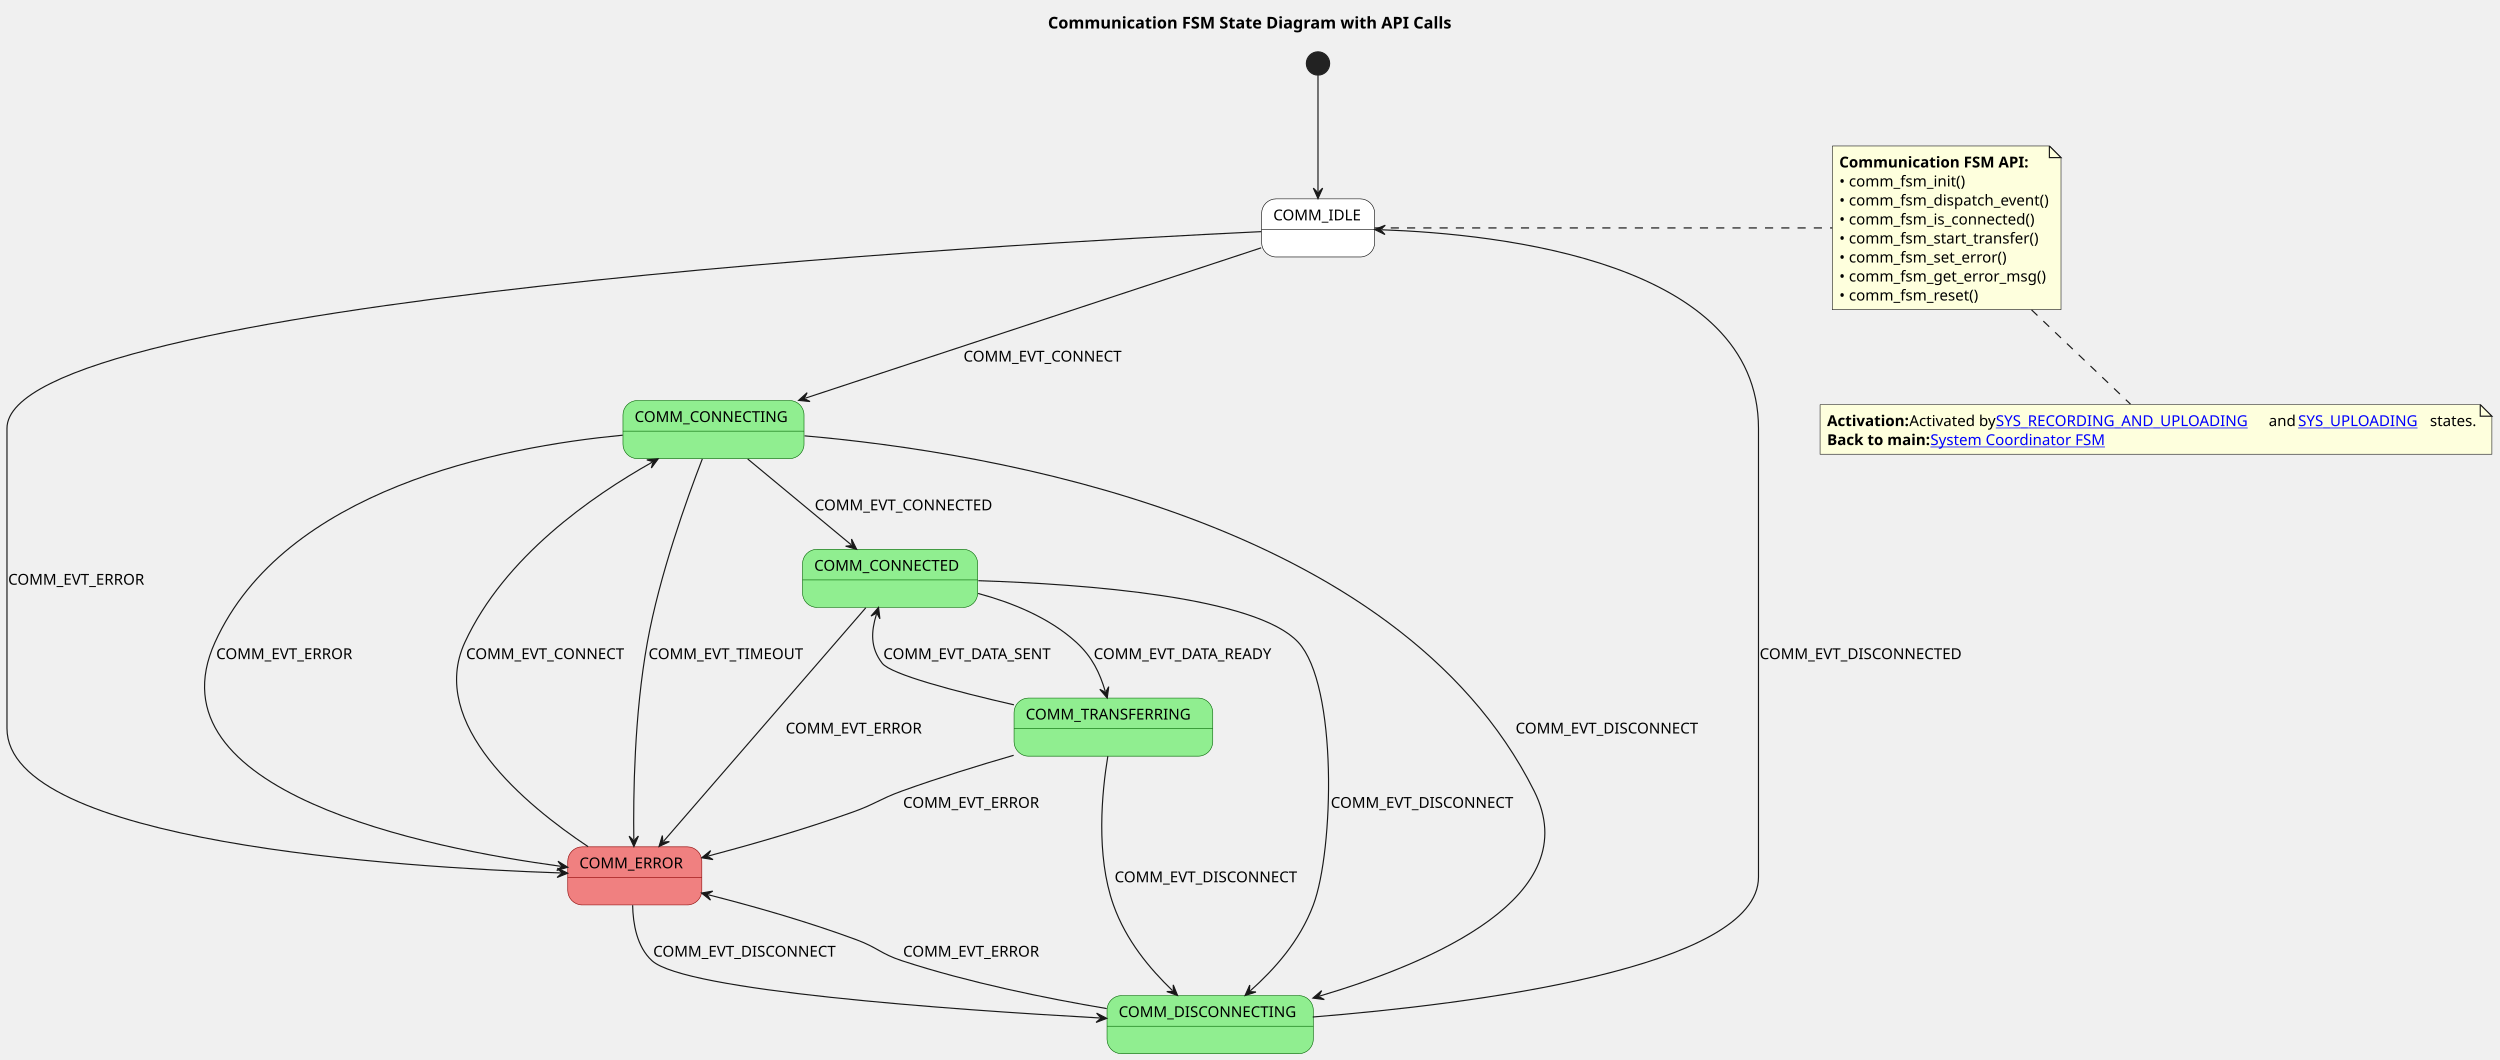
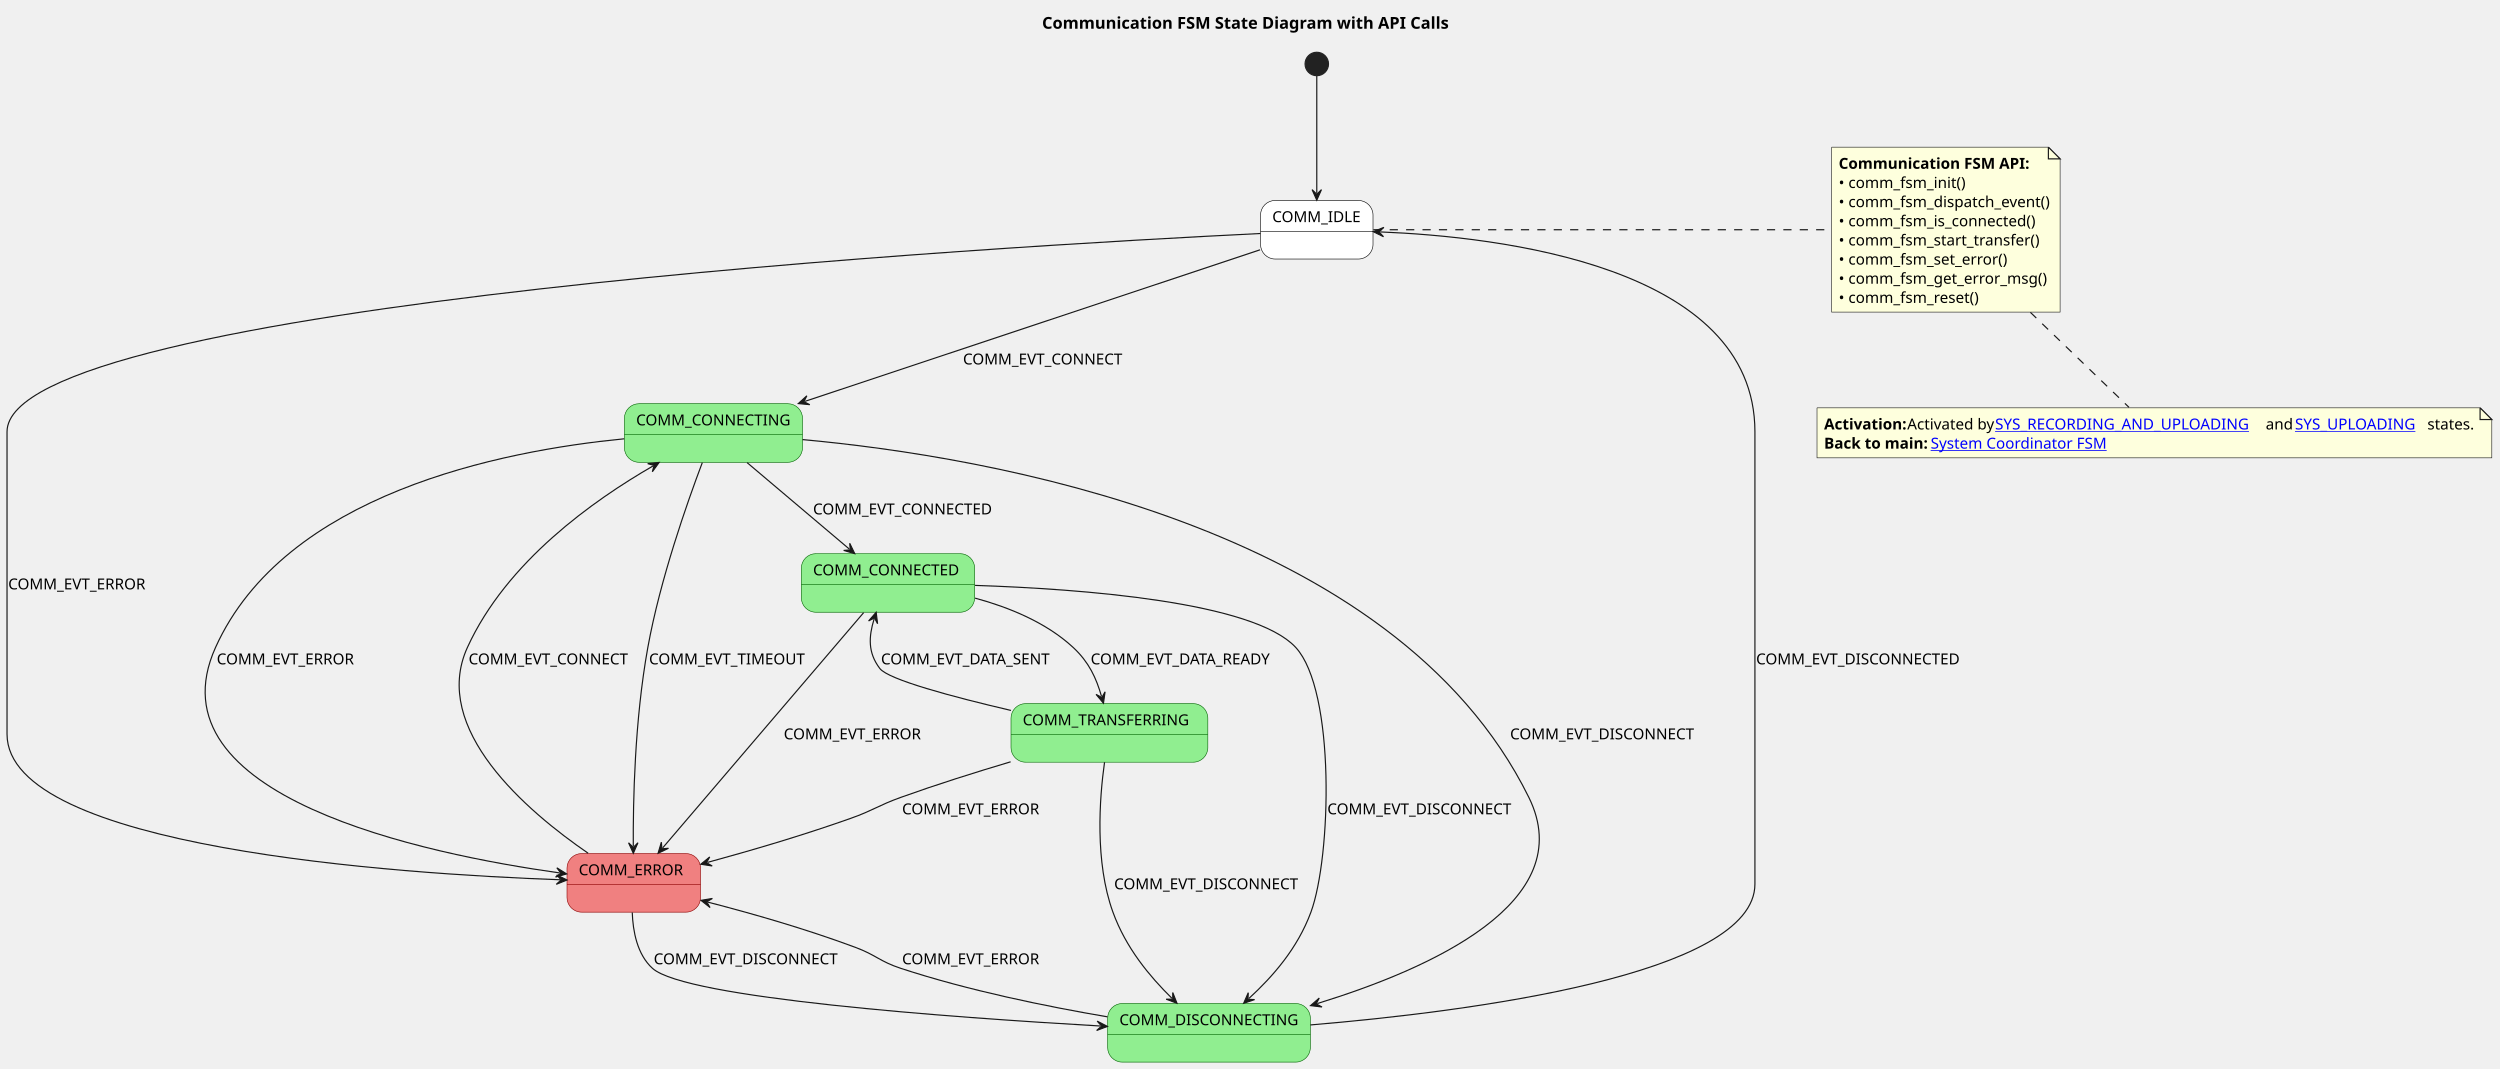
- <svg xmlns="http://www.w3.org/2000/svg" xmlns:xlink="http://www.w3.org/1999/xlink" contentStyleType="text/css" data-diagram-type="STATE" height="912px" preserveAspectRatio="none" style="width:2151px;height:912px;background:#FFFFFF;" version="1.1" viewBox="0 0 2151 912" width="2151px" zoomAndPan="magnify">
+ <svg xmlns="http://www.w3.org/2000/svg" xmlns:xlink="http://www.w3.org/1999/xlink" contentStyleType="text/css" height="912px" preserveAspectRatio="none" style="width:2134px;height:912px;background:#FFFFFF;" version="1.1" viewBox="0 0 2134 912" width="2134px" zoomAndPan="magnify">
  <defs />
  <g>
-     <g class="title" data-source-line="2">
-       <text fill="#000000" font-family="sans-serif" font-size="14" font-weight="bold" lengthAdjust="spacing" textLength="333.717" x="901.648" y="24.533">Communication FSM State Diagram with API Calls</text>
-     </g>
+     <text fill="#000000" font-family="sans-serif" font-size="14" font-weight="bold" lengthAdjust="spacing" textLength="341" x="889.5" y="24.533">Communication FSM State Diagram with API Calls</text>
    <g id="idle">
-       <rect fill="#FFFFFF" height="50" rx="12.5" ry="12.5" style="stroke:#000000;stroke-width:0.5;" width="97.289" x="1085.5" y="171.109" />
-       <line style="stroke:#000000;stroke-width:0.5;" x1="1085.5" x2="1182.789" y1="197.461" y2="197.461" />
-       <text fill="#000000" font-family="sans-serif" font-size="13" lengthAdjust="spacing" textLength="77.289" x="1095.5" y="189.605">COMM_IDLE</text>
+       <rect fill="#FFFFFF" height="50" rx="12.5" ry="12.5" style="stroke:#000000;stroke-width:0.5;" width="96" x="1076" y="171.109" />
+       <line style="stroke:#000000;stroke-width:0.5;" x1="1076" x2="1172" y1="197.461" y2="197.461" />
+       <text fill="#000000" font-family="sans-serif" font-size="13" lengthAdjust="spacing" textLength="76" x="1086" y="189.605">COMM_IDLE</text>
    </g>
    <g id="connecting">
-       <rect fill="#90EE90" height="50" rx="12.5" ry="12.5" style="stroke:#006400;stroke-width:0.5;" width="155.776" x="536" y="344.609" />
-       <line style="stroke:#006400;stroke-width:0.5;" x1="536" x2="691.776" y1="370.961" y2="370.961" />
-       <text fill="#000000" font-family="sans-serif" font-size="13" lengthAdjust="spacing" textLength="135.776" x="546" y="363.104">COMM_CONNECTING</text>
+       <rect fill="#90EE90" height="50" rx="12.5" ry="12.5" style="stroke:#006400;stroke-width:0.5;" width="152" x="533" y="344.609" />
+       <line style="stroke:#006400;stroke-width:0.5;" x1="533" x2="685" y1="370.961" y2="370.961" />
+       <text fill="#000000" font-family="sans-serif" font-size="13" lengthAdjust="spacing" textLength="132" x="543" y="363.104">COMM_CONNECTING</text>
    </g>
    <g id="connected">
-       <rect fill="#90EE90" height="50" rx="12.5" ry="12.5" style="stroke:#006400;stroke-width:0.5;" width="150.724" x="690.5" y="472.609" />
-       <line style="stroke:#006400;stroke-width:0.5;" x1="690.5" x2="841.224" y1="498.961" y2="498.961" />
-       <text fill="#000000" font-family="sans-serif" font-size="13" lengthAdjust="spacing" textLength="130.724" x="700.5" y="491.104">COMM_CONNECTED</text>
+       <rect fill="#90EE90" height="50" rx="12.5" ry="12.5" style="stroke:#006400;stroke-width:0.5;" width="148" x="684" y="472.609" />
+       <line style="stroke:#006400;stroke-width:0.5;" x1="684" x2="832" y1="498.961" y2="498.961" />
+       <text fill="#000000" font-family="sans-serif" font-size="13" lengthAdjust="spacing" textLength="128" x="694" y="491.104">COMM_CONNECTED</text>
    </g>
    <g id="transferring">
-       <rect fill="#90EE90" height="50" rx="12.5" ry="12.5" style="stroke:#006400;stroke-width:0.5;" width="170.947" x="872.5" y="600.609" />
-       <line style="stroke:#006400;stroke-width:0.5;" x1="872.5" x2="1043.447" y1="626.961" y2="626.961" />
-       <text fill="#000000" font-family="sans-serif" font-size="13" lengthAdjust="spacing" textLength="150.947" x="882.5" y="619.105">COMM_TRANSFERRING</text>
+       <rect fill="#90EE90" height="50" rx="12.5" ry="12.5" style="stroke:#006400;stroke-width:0.5;" width="168" x="863" y="600.609" />
+       <line style="stroke:#006400;stroke-width:0.5;" x1="863" x2="1031" y1="626.961" y2="626.961" />
+       <text fill="#000000" font-family="sans-serif" font-size="13" lengthAdjust="spacing" textLength="148" x="873" y="619.105">COMM_TRANSFERRING</text>
    </g>
    <g id="disconnecting">
-       <rect fill="#90EE90" height="50" rx="12.5" ry="12.5" style="stroke:#006400;stroke-width:0.5;" width="177.447" x="952.5" y="856.609" />
-       <line style="stroke:#006400;stroke-width:0.5;" x1="952.5" x2="1129.947" y1="882.961" y2="882.961" />
-       <text fill="#000000" font-family="sans-serif" font-size="13" lengthAdjust="spacing" textLength="157.447" x="962.5" y="875.105">COMM_DISCONNECTING</text>
+       <rect fill="#90EE90" height="50" rx="12.5" ry="12.5" style="stroke:#006400;stroke-width:0.5;" width="173" x="945.5" y="856.609" />
+       <line style="stroke:#006400;stroke-width:0.5;" x1="945.5" x2="1118.5" y1="882.961" y2="882.961" />
+       <text fill="#000000" font-family="sans-serif" font-size="13" lengthAdjust="spacing" textLength="153" x="955.5" y="875.105">COMM_DISCONNECTING</text>
    </g>
    <g id="error">
-       <rect fill="#F08080" height="50" rx="12.5" ry="12.5" style="stroke:#8B0000;stroke-width:0.5;" width="115.335" x="488.5" y="728.609" />
-       <line style="stroke:#8B0000;stroke-width:0.5;" x1="488.5" x2="603.835" y1="754.961" y2="754.961" />
-       <text fill="#000000" font-family="sans-serif" font-size="13" lengthAdjust="spacing" textLength="95.335" x="498.5" y="747.105">COMM_ERROR</text>
+       <rect fill="#F08080" height="50" rx="12.5" ry="12.5" style="stroke:#8B0000;stroke-width:0.5;" width="114" x="484" y="728.609" />
+       <line style="stroke:#8B0000;stroke-width:0.5;" x1="484" x2="598" y1="754.961" y2="754.961" />
+       <text fill="#000000" font-family="sans-serif" font-size="13" lengthAdjust="spacing" textLength="94" x="494" y="747.105">COMM_ERROR</text>
    </g>
-     <ellipse cx="1134" cy="54.609" fill="#222222" rx="10" ry="10" style="stroke:#222222;stroke-width:1;" />
-     <g class="entity" data-entity="GMN2" data-source-line="46" data-uid="ent0003" id="entity_GMN2">
-       <path d="M1576.5,125.609 L1576.5,266.422 L1773.292,266.422 L1773.292,135.609 L1763.292,125.609 L1576.5,125.609" fill="#FEFFDD" style="stroke:#181818;stroke-width:0.5;" />
-       <path d="M1763.292,125.609 L1763.292,135.609 L1773.292,135.609 L1763.292,125.609" fill="#FEFFDD" style="stroke:#181818;stroke-width:1;" />
-       <text fill="#000000" font-family="sans-serif" font-size="13" font-weight="bold" lengthAdjust="spacing" textLength="158.888" x="1582.5" y="144.105">Communication FSM API:</text>
-       <text fill="#000000" font-family="sans-serif" font-size="13" lengthAdjust="spacing" textLength="104.959" x="1582.5" y="160.456">• comm_fsm_init()</text>
-       <text fill="#000000" font-family="sans-serif" font-size="13" lengthAdjust="spacing" textLength="175.792" x="1582.5" y="176.808">• comm_fsm_dispatch_event()</text>
-       <text fill="#000000" font-family="sans-serif" font-size="13" lengthAdjust="spacing" textLength="164.95" x="1582.5" y="193.159">• comm_fsm_is_connected()</text>
-       <text fill="#000000" font-family="sans-serif" font-size="13" lengthAdjust="spacing" textLength="164.925" x="1582.5" y="209.511">• comm_fsm_start_transfer()</text>
-       <text fill="#000000" font-family="sans-serif" font-size="13" lengthAdjust="spacing" textLength="140.359" x="1582.5" y="225.862">• comm_fsm_set_error()</text>
-       <text fill="#000000" font-family="sans-serif" font-size="13" lengthAdjust="spacing" textLength="172.878" x="1582.5" y="242.214">• comm_fsm_get_error_msg()</text>
-       <text fill="#000000" font-family="sans-serif" font-size="13" lengthAdjust="spacing" textLength="117.241" x="1582.5" y="258.565">• comm_fsm_reset()</text>
+     <ellipse cx="1124" cy="54.609" fill="#222222" rx="10" ry="10" style="stroke:#222222;stroke-width:1.0;" />
+     <g id="elem_GMN26">
+       <path d="M1563.5,125.609 L1563.5,266.422 L1758.5,266.422 L1758.5,135.609 L1748.5,125.609 L1563.5,125.609 " fill="#FEFFDD" style="stroke:#181818;stroke-width:0.5;" />
+       <path d="M1748.5,125.609 L1748.5,135.609 L1758.5,135.609 L1748.5,125.609 " fill="#FEFFDD" style="stroke:#181818;stroke-width:1.0;" />
+       <text fill="#000000" font-family="sans-serif" font-size="13" font-weight="bold" lengthAdjust="spacing" textLength="162" x="1569.5" y="144.105">Communication FSM API:</text>
+       <text fill="#000000" font-family="sans-serif" font-size="13" lengthAdjust="spacing" textLength="105" x="1569.5" y="160.456">• comm_fsm_init()</text>
+       <text fill="#000000" font-family="sans-serif" font-size="13" lengthAdjust="spacing" textLength="174" x="1569.5" y="176.808">• comm_fsm_dispatch_event()</text>
+       <text fill="#000000" font-family="sans-serif" font-size="13" lengthAdjust="spacing" textLength="165" x="1569.5" y="193.159">• comm_fsm_is_connected()</text>
+       <text fill="#000000" font-family="sans-serif" font-size="13" lengthAdjust="spacing" textLength="164" x="1569.5" y="209.511">• comm_fsm_start_transfer()</text>
+       <text fill="#000000" font-family="sans-serif" font-size="13" lengthAdjust="spacing" textLength="139" x="1569.5" y="225.862">• comm_fsm_set_error()</text>
+       <text fill="#000000" font-family="sans-serif" font-size="13" lengthAdjust="spacing" textLength="171" x="1569.5" y="242.214">• comm_fsm_get_error_msg()</text>
+       <text fill="#000000" font-family="sans-serif" font-size="13" lengthAdjust="spacing" textLength="117" x="1569.5" y="258.565">• comm_fsm_reset()</text>
    </g>
-     <g class="entity" data-entity="GMN5" data-source-line="57" data-uid="ent0006" id="entity_GMN5">
-       <path d="M1566,348.109 L1566,390.812 L2144.013,390.812 L2144.013,358.109 L2134.013,348.109 L1566,348.109" fill="#FEFFDD" style="stroke:#181818;stroke-width:0.5;" />
-       <path d="M2134.013,348.109 L2134.013,358.109 L2144.013,358.109 L2134.013,348.109" fill="#FEFFDD" style="stroke:#181818;stroke-width:1;" />
-       <text fill="#000000" font-family="sans-serif" font-size="13" font-weight="bold" lengthAdjust="spacing" textLength="67.171" x="1572" y="366.604">Activation:</text>
-       <text fill="#000000" font-family="sans-serif" font-size="13" lengthAdjust="spacing" textLength="70.814" x="1642.783" y="366.604">Activated by</text>
+     <g id="elem_GMN29">
+       <path d="M1551,348.109 L1551,390.812 L2127,390.812 L2127,358.109 L2117,348.109 L1551,348.109 " fill="#FEFFDD" style="stroke:#181818;stroke-width:0.5;" />
+       <path d="M2117,348.109 L2117,358.109 L2127,358.109 L2117,348.109 " fill="#FEFFDD" style="stroke:#181818;stroke-width:1.0;" />
+       <text fill="#000000" font-family="sans-serif" font-size="13" font-weight="bold" lengthAdjust="spacing" textLength="67" x="1557" y="366.604">Activation:</text>
+       <text fill="#000000" font-family="sans-serif" font-size="13" lengthAdjust="spacing" textLength="71" x="1628" y="366.604">Activated by</text>
      <a href="system_coordinator_state_diagram_with_api.puml" target="_top" title="system_coordinator_state_diagram_with_api.puml" xlink:actuate="onRequest" xlink:href="system_coordinator_state_diagram_with_api.puml" xlink:show="new" xlink:title="system_coordinator_state_diagram_with_api.puml" xlink:type="simple">
-         <text fill="#0000FF" font-family="sans-serif" font-size="13" lengthAdjust="spacing" text-decoration="underline" textLength="231.169" x="1717.209" y="366.604">SYS_RECORDING_AND_UPLOADING</text>
+         <text fill="#0000FF" font-family="sans-serif" font-size="13" lengthAdjust="spacing" text-decoration="underline" textLength="227" x="1703" y="366.604">SYS_RECORDING_AND_UPLOADING</text>
      </a>
-       <text fill="#000000" font-family="sans-serif" font-size="13" lengthAdjust="spacing" textLength="21.69" x="1951.99" y="366.604">and</text>
+       <text fill="#000000" font-family="sans-serif" font-size="13" lengthAdjust="spacing" textLength="21" x="1934" y="366.604">and</text>
      <a href="system_coordinator_state_diagram_with_api.puml" target="_top" title="system_coordinator_state_diagram_with_api.puml" xlink:actuate="onRequest" xlink:href="system_coordinator_state_diagram_with_api.puml" xlink:show="new" xlink:title="system_coordinator_state_diagram_with_api.puml" xlink:type="simple">
-         <text fill="#0000FF" font-family="sans-serif" font-size="13" lengthAdjust="spacing" text-decoration="underline" textLength="109.814" x="1977.292" y="366.604">SYS_UPLOADING</text>
+         <text fill="#0000FF" font-family="sans-serif" font-size="13" lengthAdjust="spacing" text-decoration="underline" textLength="109" x="1959" y="366.604">SYS_UPLOADING</text>
      </a>
-       <text fill="#000000" font-family="sans-serif" font-size="13" lengthAdjust="spacing" textLength="38.295" x="2090.718" y="366.604">states.</text>
-       <text fill="#000000" font-family="sans-serif" font-size="13" font-weight="bold" lengthAdjust="spacing" textLength="85.243" x="1572" y="382.956">Back to main:</text>
-       <text fill="#000000" font-family="sans-serif" font-size="13" lengthAdjust="spacing" textLength="3.612" x="1657.243" y="382.956"> </text>
+       <text fill="#000000" font-family="sans-serif" font-size="13" lengthAdjust="spacing" textLength="40" x="2072" y="366.604">states.</text>
+       <text fill="#000000" font-family="sans-serif" font-size="13" font-weight="bold" lengthAdjust="spacing" textLength="87" x="1557" y="382.956">Back to main:</text>
+       <text fill="#000000" font-family="sans-serif" font-size="13" lengthAdjust="spacing" textLength="4" x="1644" y="382.956"> </text>
      <a href="system_coordinator_state_diagram_with_api.puml" target="_top" title="system_coordinator_state_diagram_with_api.puml" xlink:actuate="onRequest" xlink:href="system_coordinator_state_diagram_with_api.puml" xlink:show="new" xlink:title="system_coordinator_state_diagram_with_api.puml" xlink:type="simple">
-         <text fill="#0000FF" font-family="sans-serif" font-size="13" lengthAdjust="spacing" text-decoration="underline" textLength="145.933" x="1660.854" y="382.956">System Coordinator FSM</text>
+         <text fill="#0000FF" font-family="sans-serif" font-size="13" lengthAdjust="spacing" text-decoration="underline" textLength="147" x="1648" y="382.956">System Coordinator FSM</text>
      </a>
    </g>
-     <g class="link" data-entity-1="*start*" data-entity-2="idle" data-source-line="21" data-uid="lnk3" id="link_*start*_idle">
-       <path d="M1134,64.759 C1134,86.039 1134,133.399 1134,164.859" fill="none" id="*start*-to-idle" style="stroke:#181818;stroke-width:1;" />
-       <polygon fill="#181818" points="1134,170.859,1138,161.859,1134,165.859,1130,161.859,1134,170.859" style="stroke:#181818;stroke-width:1;" />
+     <g id="link_*start*_idle">
+       <path d="M1124,64.759 C1124,86.039 1124,133.399 1124,164.859 " fill="none" id="*start*-to-idle" style="stroke:#181818;stroke-width:1.0;" />
+       <polygon fill="#181818" points="1124,170.859,1128,161.859,1124,165.859,1120,161.859,1124,170.859" style="stroke:#181818;stroke-width:1.0;" />
    </g>
-     <g class="link" data-entity-1="idle" data-entity-2="connecting" data-source-line="23" data-uid="lnk4" id="link_idle_connecting">
-       <path d="M1085.08,213.239 C993.3,243.509 800.568,307.08 692.848,342.6" fill="none" id="idle-to-connecting" style="stroke:#181818;stroke-width:1;" />
-       <polygon fill="#181818" points="687.15,344.479,696.95,345.46,691.899,342.914,694.445,337.862,687.15,344.479" style="stroke:#181818;stroke-width:1;" />
-       <text fill="#000000" font-family="sans-serif" font-size="13" lengthAdjust="spacing" textLength="145.177" x="829" y="311.104">COMM_EVT_CONNECT</text>
+     <g id="link_idle_connecting">
+       <path d="M1075.55,213.239 C984.66,243.509 793.823,307.064 687.143,342.584 " fill="none" id="idle-to-connecting" style="stroke:#181818;stroke-width:1.0;" />
+       <polygon fill="#181818" points="681.45,344.479,691.253,345.431,686.194,342.9,688.726,337.841,681.45,344.479" style="stroke:#181818;stroke-width:1.0;" />
+       <text fill="#000000" font-family="sans-serif" font-size="13" lengthAdjust="spacing" textLength="142" x="822" y="311.104">COMM_EVT_CONNECT</text>
    </g>
-     <g class="link" data-entity-1="idle" data-entity-2="error" data-source-line="24" data-uid="lnk5" id="link_idle_error">
-       <path d="M1085.17,199.299 C868.66,209.629 6,257.739 6,368.609 C6,368.609 6,368.609 6,626.609 C6,724.859 343.334,746.335 482.474,751.085" fill="none" id="idle-to-error" style="stroke:#181818;stroke-width:1;" />
-       <polygon fill="#181818" points="488.47,751.289,479.612,746.985,483.473,751.119,479.339,754.98,488.47,751.289" style="stroke:#181818;stroke-width:1;" />
-       <text fill="#000000" font-family="sans-serif" font-size="13" lengthAdjust="spacing" textLength="127.848" x="7" y="503.104">COMM_EVT_ERROR</text>
+     <g id="link_idle_error">
+       <path d="M1075.96,199.319 C861.97,209.809 6,258.639 6,368.609 C6,368.609 6,368.609 6,626.609 C6,723.999 340.154,745.972 478.004,750.962 " fill="none" id="idle-to-error" style="stroke:#181818;stroke-width:1.0;" />
+       <polygon fill="#181818" points="484,751.179,475.151,746.856,479.003,750.999,474.861,754.851,484,751.179" style="stroke:#181818;stroke-width:1.0;" />
+       <text fill="#000000" font-family="sans-serif" font-size="13" lengthAdjust="spacing" textLength="126" x="7" y="503.104">COMM_EVT_ERROR</text>
    </g>
-     <g class="link" data-entity-1="connecting" data-entity-2="connected" data-source-line="26" data-uid="lnk6" id="link_connecting_connected">
-       <path d="M643.31,394.899 C670.31,417.289 705.531,446.48 732.421,468.77" fill="none" id="connecting-to-connected" style="stroke:#181818;stroke-width:1;" />
-       <polygon fill="#181818" points="737.04,472.599,732.664,463.776,733.191,469.409,727.558,469.935,737.04,472.599" style="stroke:#181818;stroke-width:1;" />
-       <text fill="#000000" font-family="sans-serif" font-size="13" lengthAdjust="spacing" textLength="163.236" x="701" y="439.104">COMM_EVT_CONNECTED</text>
+     <g id="link_connecting_connected">
+       <path d="M637.73,394.899 C664.2,417.289 698.668,446.435 725.028,468.725 " fill="none" id="connecting-to-connected" style="stroke:#181818;stroke-width:1.0;" />
+       <polygon fill="#181818" points="729.61,472.599,725.32,463.734,725.792,469.371,720.155,469.842,729.61,472.599" style="stroke:#181818;stroke-width:1.0;" />
+       <text fill="#000000" font-family="sans-serif" font-size="13" lengthAdjust="spacing" textLength="160" x="694" y="439.104">COMM_EVT_CONNECTED</text>
    </g>
-     <g class="link" data-entity-1="connecting" data-entity-2="error" data-source-line="27" data-uid="lnk7" id="link_connecting_error">
-       <path d="M604.28,394.849 C590.96,429.279 567.51,494.619 557,552.609 C545.66,615.229 544.831,684.52 545.331,722.37" fill="none" id="connecting-to-error" style="stroke:#181818;stroke-width:1;" />
-       <polygon fill="#181818" points="545.41,728.369,549.291,719.317,545.344,723.37,541.292,719.423,545.41,728.369" style="stroke:#181818;stroke-width:1;" />
-       <text fill="#000000" font-family="sans-serif" font-size="13" lengthAdjust="spacing" textLength="139.394" x="558" y="567.105">COMM_EVT_TIMEOUT</text>
+     <g id="link_connecting_error">
+       <path d="M599.49,394.879 C586.47,429.339 563.49,494.709 553,552.609 C541.65,615.249 540.368,684.529 540.568,722.38 " fill="none" id="connecting-to-error" style="stroke:#181818;stroke-width:1.0;" />
+       <polygon fill="#181818" points="540.6,728.379,544.552,719.358,540.574,723.379,536.553,719.401,540.6,728.379" style="stroke:#181818;stroke-width:1.0;" />
+       <text fill="#000000" font-family="sans-serif" font-size="13" lengthAdjust="spacing" textLength="136" x="554" y="567.105">COMM_EVT_TIMEOUT</text>
    </g>
-     <g class="link" data-entity-1="connecting" data-entity-2="error" data-source-line="28" data-uid="lnk8" id="link_connecting_error">
-       <path d="M535.8,374.429 C429.15,384.589 244.53,421.259 185,552.609 C126.66,681.339 366.595,729.622 482.525,745.372" fill="none" id="connecting-to-error-1" style="stroke:#181818;stroke-width:1;" />
-       <polygon fill="#181818" points="488.47,746.179,480.09,741.004,483.515,745.506,479.013,748.931,488.47,746.179" style="stroke:#181818;stroke-width:1;" />
-       <text fill="#000000" font-family="sans-serif" font-size="13" lengthAdjust="spacing" textLength="127.848" x="186" y="567.105">COMM_EVT_ERROR</text>
+     <g id="link_connecting_error">
+       <path d="M532.82,374.559 C427.33,384.849 243.08,421.639 184,552.609 C126.45,680.179 362.938,729.015 477.738,745.135 " fill="none" id="connecting-to-error-1" style="stroke:#181818;stroke-width:1.0;" />
+       <polygon fill="#181818" points="483.68,745.969,475.324,740.757,478.729,745.274,474.211,748.679,483.68,745.969" style="stroke:#181818;stroke-width:1.0;" />
+       <text fill="#000000" font-family="sans-serif" font-size="13" lengthAdjust="spacing" textLength="126" x="185" y="567.105">COMM_EVT_ERROR</text>
    </g>
-     <g class="link" data-entity-1="error" data-entity-2="connecting" data-source-line="43" data-uid="lnk19" id="link_error_connecting">
-       <path d="M506,728.469 C452.43,692.799 367.62,622.649 400,552.609 C434.07,478.899 509.125,427.028 561.085,397.708" fill="none" id="error-to-connecting" style="stroke:#181818;stroke-width:1;" />
-       <polygon fill="#181818" points="566.31,394.759,556.506,395.699,561.955,397.217,560.438,402.666,566.31,394.759" style="stroke:#181818;stroke-width:1;" />
-       <text fill="#000000" font-family="sans-serif" font-size="13" lengthAdjust="spacing" textLength="145.177" x="401" y="567.105">COMM_EVT_CONNECT</text>
+     <g id="link_error_connecting">
+       <path d="M502.03,728.329 C449.84,692.489 367.25,622.139 399,552.609 C432.47,479.319 506.445,427.201 557.445,397.731 " fill="none" id="error-to-connecting" style="stroke:#181818;stroke-width:1.0;" />
+       <polygon fill="#181818" points="562.64,394.729,552.846,395.769,558.311,397.231,556.849,402.696,562.64,394.729" style="stroke:#181818;stroke-width:1.0;" />
+       <text fill="#000000" font-family="sans-serif" font-size="13" lengthAdjust="spacing" textLength="142" x="400" y="567.105">COMM_EVT_CONNECT</text>
    </g>
-     <g class="link" data-entity-1="connecting" data-entity-2="disconnecting" data-source-line="29" data-uid="lnk9" id="link_connecting_disconnecting">
-       <path d="M692.21,374.999 C850.21,388.769 1202.4,445.689 1320,680.609 C1365.35,771.209 1233.191,827.97 1135.411,857.03" fill="none" id="connecting-to-disconnecting" style="stroke:#181818;stroke-width:1;" />
-       <polygon fill="#181818" points="1129.66,858.739,1139.427,860.01,1134.453,857.315,1137.148,852.341,1129.66,858.739" style="stroke:#181818;stroke-width:1;" />
-       <text fill="#000000" font-family="sans-serif" font-size="13" lengthAdjust="spacing" textLength="166.848" x="1304" y="631.105">COMM_EVT_DISCONNECT</text>
+     <g id="link_connecting_disconnecting">
+       <path d="M685.08,375.239 C840.58,389.469 1189.83,447.229 1305,680.609 C1349.2,770.179 1220.045,827.216 1124.425,856.625 " fill="none" id="connecting-to-disconnecting" style="stroke:#181818;stroke-width:1.0;" />
+       <polygon fill="#181818" points="1118.69,858.389,1128.468,859.567,1123.469,856.919,1126.116,851.92,1118.69,858.389" style="stroke:#181818;stroke-width:1.0;" />
+       <text fill="#000000" font-family="sans-serif" font-size="13" lengthAdjust="spacing" textLength="163" x="1289" y="631.105">COMM_EVT_DISCONNECT</text>
    </g>
-     <g class="link" data-entity-1="connected" data-entity-2="transferring" data-source-line="31" data-uid="lnk10" id="link_connected_transferring">
-       <path d="M841.54,510.609 C870.76,518.459 902.71,531.379 926,552.609 C939.85,565.229 946.337,579.216 950.957,594.826" fill="none" id="connected-to-transferring" style="stroke:#181818;stroke-width:1;" />
-       <polygon fill="#181818" points="952.66,600.579,953.941,590.814,951.241,595.785,946.27,593.085,952.66,600.579" style="stroke:#181818;stroke-width:1;" />
-       <text fill="#000000" font-family="sans-serif" font-size="13" lengthAdjust="spacing" textLength="167.591" x="941" y="567.105">COMM_EVT_DATA_READY</text>
+     <g id="link_connected_transferring">
+       <path d="M832.33,510.559 C861.31,518.409 893.02,531.339 916,552.609 C929.58,565.179 935.836,578.949 940.266,594.499 " fill="none" id="connected-to-transferring" style="stroke:#181818;stroke-width:1.0;" />
+       <polygon fill="#181818" points="941.91,600.269,943.291,590.518,940.54,595.461,935.597,592.71,941.91,600.269" style="stroke:#181818;stroke-width:1.0;" />
+       <text fill="#000000" font-family="sans-serif" font-size="13" lengthAdjust="spacing" textLength="166" x="931" y="567.105">COMM_EVT_DATA_READY</text>
    </g>
-     <g class="link" data-entity-1="transferring" data-entity-2="connected" data-source-line="35" data-uid="lnk13" id="link_transferring_connected">
-       <path d="M872.41,606.449 C821.89,594.859 766.38,580.259 759,570.609 C748.7,557.139 749.451,543.596 754.121,528.366" fill="none" id="transferring-to-connected" style="stroke:#181818;stroke-width:1;" />
-       <polygon fill="#181818" points="755.88,522.629,749.417,530.061,754.414,527.41,757.066,532.407,755.88,522.629" style="stroke:#181818;stroke-width:1;" />
-       <text fill="#000000" font-family="sans-serif" font-size="13" lengthAdjust="spacing" textLength="157.473" x="760" y="567.105">COMM_EVT_DATA_SENT</text>
+     <g id="link_transferring_connected">
+       <path d="M862.97,606.429 C813.13,594.799 758.27,580.159 751,570.609 C740.73,557.119 741.47,543.575 746.14,528.355 " fill="none" id="transferring-to-connected" style="stroke:#181818;stroke-width:1.0;" />
+       <polygon fill="#181818" points="747.9,522.619,741.436,530.05,746.433,527.399,749.084,532.397,747.9,522.619" style="stroke:#181818;stroke-width:1.0;" />
+       <text fill="#000000" font-family="sans-serif" font-size="13" lengthAdjust="spacing" textLength="155" x="752" y="567.105">COMM_EVT_DATA_SENT</text>
    </g>
-     <g class="link" data-entity-1="connected" data-entity-2="disconnecting" data-source-line="32" data-uid="lnk11" id="link_connected_disconnecting">
-       <path d="M841.75,499.619 C933.66,502.579 1080.86,513.499 1117,552.609 C1151.14,589.559 1147.66,731.509 1130,778.609 C1118.28,809.859 1096.652,833.819 1075.732,852.529" fill="none" id="connected-to-disconnecting" style="stroke:#181818;stroke-width:1;" />
-       <polygon fill="#181818" points="1071.26,856.529,1080.635,853.511,1074.987,853.196,1075.302,847.548,1071.26,856.529" style="stroke:#181818;stroke-width:1;" />
-       <text fill="#000000" font-family="sans-serif" font-size="13" lengthAdjust="spacing" textLength="166.848" x="1145" y="695.105">COMM_EVT_DISCONNECT</text>
+     <g id="link_connected_disconnecting">
+       <path d="M832.32,499.689 C923.4,502.719 1070.08,513.689 1106,552.609 C1140.12,589.579 1136.4,731.409 1119,778.609 C1107.57,809.619 1086.47,833.552 1066.01,852.332 " fill="none" id="connected-to-disconnecting" style="stroke:#181818;stroke-width:1.0;" />
+       <polygon fill="#181818" points="1061.59,856.389,1070.925,853.25,1065.274,853.008,1065.515,847.357,1061.59,856.389" style="stroke:#181818;stroke-width:1.0;" />
+       <text fill="#000000" font-family="sans-serif" font-size="13" lengthAdjust="spacing" textLength="163" x="1133" y="695.105">COMM_EVT_DISCONNECT</text>
    </g>
-     <g class="link" data-entity-1="connected" data-entity-2="error" data-source-line="33" data-uid="lnk12" id="link_connected_error">
-       <path d="M744.91,522.959 C702.85,571.509 612.958,675.304 570.958,723.794" fill="none" id="connected-to-error" style="stroke:#181818;stroke-width:1;" />
-       <polygon fill="#181818" points="567.03,728.329,575.946,724.145,570.304,724.55,569.899,718.908,567.03,728.329" style="stroke:#181818;stroke-width:1;" />
-       <text fill="#000000" font-family="sans-serif" font-size="13" lengthAdjust="spacing" textLength="127.848" x="676" y="631.105">COMM_EVT_ERROR</text>
+     <g id="link_connected_error">
+       <path d="M737.19,522.959 C695.72,571.509 607.067,675.278 565.638,723.768 " fill="none" id="connected-to-error" style="stroke:#181818;stroke-width:1.0;" />
+       <polygon fill="#181818" points="561.74,728.329,570.627,724.085,564.988,724.528,564.545,718.889,561.74,728.329" style="stroke:#181818;stroke-width:1.0;" />
+       <text fill="#000000" font-family="sans-serif" font-size="13" lengthAdjust="spacing" textLength="126" x="669" y="631.105">COMM_EVT_ERROR</text>
    </g>
-     <g class="link" data-entity-1="transferring" data-entity-2="disconnecting" data-source-line="36" data-uid="lnk14" id="link_transferring_disconnecting">
-       <path d="M953.18,650.619 C948.09,681.299 942.71,735.589 958,778.609 C968.93,809.369 989.233,833.422 1008.833,852.342" fill="none" id="transferring-to-disconnecting" style="stroke:#181818;stroke-width:1;" />
-       <polygon fill="#181818" points="1013.15,856.509,1009.453,847.381,1009.553,853.037,1003.897,853.137,1013.15,856.509" style="stroke:#181818;stroke-width:1;" />
-       <text fill="#000000" font-family="sans-serif" font-size="13" lengthAdjust="spacing" textLength="166.848" x="959" y="759.105">COMM_EVT_DISCONNECT</text>
+     <g id="link_transferring_disconnecting">
+       <path d="M942.83,650.649 C938.52,681.369 934.41,735.689 950,778.609 C961.09,809.149 981.104,833.19 1000.384,852.17 " fill="none" id="transferring-to-disconnecting" style="stroke:#181818;stroke-width:1.0;" />
+       <polygon fill="#181818" points="1004.66,856.379,1001.053,847.215,1001.097,852.872,995.44,852.916,1004.66,856.379" style="stroke:#181818;stroke-width:1.0;" />
+       <text fill="#000000" font-family="sans-serif" font-size="13" lengthAdjust="spacing" textLength="163" x="951" y="759.105">COMM_EVT_DISCONNECT</text>
    </g>
-     <g class="link" data-entity-1="transferring" data-entity-2="error" data-source-line="37" data-uid="lnk15" id="link_transferring_error">
-       <path d="M872.15,649.849 C841.55,658.719 807,669.409 776,680.609 C756.9,687.509 753.13,691.789 734,698.609 C690.98,713.939 647.069,726.531 609.569,736.481" fill="none" id="transferring-to-error" style="stroke:#181818;stroke-width:1;" />
-       <polygon fill="#181818" points="603.77,738.019,613.495,739.577,608.603,736.737,611.443,731.845,603.77,738.019" style="stroke:#181818;stroke-width:1;" />
-       <text fill="#000000" font-family="sans-serif" font-size="13" lengthAdjust="spacing" textLength="127.848" x="777" y="695.105">COMM_EVT_ERROR</text>
+     <g id="link_transferring_error">
+       <path d="M862.66,650.279 C832.85,659.149 799.23,669.729 769,680.609 C749.51,687.629 745.53,691.699 726,698.609 C683.74,713.569 640.819,726.081 603.989,736.121 " fill="none" id="transferring-to-error" style="stroke:#181818;stroke-width:1.0;" />
+       <polygon fill="#181818" points="598.2,737.699,607.935,739.192,603.024,736.384,605.831,731.473,598.2,737.699" style="stroke:#181818;stroke-width:1.0;" />
+       <text fill="#000000" font-family="sans-serif" font-size="13" lengthAdjust="spacing" textLength="126" x="770" y="695.105">COMM_EVT_ERROR</text>
    </g>
-     <g class="link" data-entity-1="disconnecting" data-entity-2="idle" data-source-line="39" data-uid="lnk16" id="link_disconnecting_idle">
-       <path d="M1129.5,875.039 C1266.17,863.969 1513,833.119 1513,754.609 C1513,368.609 1513,368.609 1513,368.609 C1513,225.249 1291.126,201.311 1188.766,197.691" fill="none" id="disconnecting-to-idle" style="stroke:#181818;stroke-width:1;" />
-       <polygon fill="#181818" points="1182.77,197.479,1191.623,201.795,1187.767,197.656,1191.906,193.8,1182.77,197.479" style="stroke:#181818;stroke-width:1;" />
-       <text fill="#000000" font-family="sans-serif" font-size="13" lengthAdjust="spacing" textLength="184.907" x="1514" y="567.105">COMM_EVT_DISCONNECTED</text>
+     <g id="link_disconnecting_idle">
+       <path d="M1118.56,874.889 C1253.32,863.579 1498,832.339 1498,754.609 C1498,368.609 1498,368.609 1498,368.609 C1498,226.819 1279.135,202.042 1178.125,197.962 " fill="none" id="disconnecting-to-idle" style="stroke:#181818;stroke-width:1.0;" />
+       <polygon fill="#181818" points="1172.13,197.719,1180.961,202.079,1177.126,197.921,1181.284,194.086,1172.13,197.719" style="stroke:#181818;stroke-width:1.0;" />
+       <text fill="#000000" font-family="sans-serif" font-size="13" lengthAdjust="spacing" textLength="181" x="1499" y="567.105">COMM_EVT_DISCONNECTED</text>
    </g>
-     <g class="link" data-entity-1="disconnecting" data-entity-2="error" data-source-line="40" data-uid="lnk17" id="link_disconnecting_error">
-       <path d="M952.24,867.799 C900.14,858.989 833.44,845.439 776,826.609 C757.86,820.659 754.91,815.229 737,808.609 C693.04,792.369 647.694,779.622 609.394,769.852" fill="none" id="disconnecting-to-error" style="stroke:#181818;stroke-width:1;" />
-       <polygon fill="#181818" points="603.58,768.369,611.312,774.47,608.425,769.605,613.289,766.718,603.58,768.369" style="stroke:#181818;stroke-width:1;" />
-       <text fill="#000000" font-family="sans-serif" font-size="13" lengthAdjust="spacing" textLength="127.848" x="777" y="823.105">COMM_EVT_ERROR</text>
+     <g id="link_disconnecting_error">
+       <path d="M945.42,867.989 C893.49,859.149 826.57,845.529 769,826.609 C750.86,820.649 747.9,815.249 730,808.609 C686.65,792.519 642.049,779.842 604.199,770.052 " fill="none" id="disconnecting-to-error" style="stroke:#181818;stroke-width:1.0;" />
+       <polygon fill="#181818" points="598.39,768.549,606.102,774.676,603.231,769.801,608.105,766.931,598.39,768.549" style="stroke:#181818;stroke-width:1.0;" />
+       <text fill="#000000" font-family="sans-serif" font-size="13" lengthAdjust="spacing" textLength="126" x="770" y="823.105">COMM_EVT_ERROR</text>
    </g>
-     <g class="link" data-entity-1="error" data-entity-2="disconnecting" data-source-line="42" data-uid="lnk18" id="link_error_disconnecting">
-       <path d="M544.32,778.839 C544.63,794.749 547.97,814.749 561,826.609 C589.31,852.389 815.509,868.534 946.289,875.864" fill="none" id="error-to-disconnecting" style="stroke:#181818;stroke-width:1;" />
-       <polygon fill="#181818" points="952.28,876.199,943.518,871.702,947.288,875.92,943.07,879.689,952.28,876.199" style="stroke:#181818;stroke-width:1;" />
-       <text fill="#000000" font-family="sans-serif" font-size="13" lengthAdjust="spacing" textLength="166.848" x="562" y="823.105">COMM_EVT_DISCONNECT</text>
+     <g id="link_error_disconnecting">
+       <path d="M539.69,778.869 C540.24,794.789 543.86,814.789 557,826.609 C585.25,852.019 810.15,868.364 939.32,875.804 " fill="none" id="error-to-disconnecting" style="stroke:#181818;stroke-width:1.0;" />
+       <polygon fill="#181818" points="945.31,876.149,936.555,871.639,940.318,875.862,936.095,879.625,945.31,876.149" style="stroke:#181818;stroke-width:1.0;" />
+       <text fill="#000000" font-family="sans-serif" font-size="13" lengthAdjust="spacing" textLength="163" x="558" y="823.105">COMM_EVT_DISCONNECT</text>
    </g>
-     <g class="link" data-entity-1="idle" data-entity-2="GMN2" data-source-line="46" data-uid="lnk4" id="link_idle_GMN2">
-       <path d="M1182.61,196.109 C1313.88,196.109 1445.15,196.109 1576.42,196.109" fill="none" id="idle-GMN2" style="stroke:#181818;stroke-width:1;stroke-dasharray:7.0,7.0;" />
+     <g id="link_idle_GMN26">
+       <path d="M1172.25,196.109 C1302.55,196.109 1432.85,196.109 1563.15,196.109 " fill="none" id="idle-GMN26" style="stroke:#181818;stroke-width:1.0;stroke-dasharray:7.0,7.0;" />
    </g>
-     <g class="link" data-entity-1="GMN2" data-entity-2="GMN5" data-source-line="57" data-uid="lnk7" id="link_GMN2_GMN5">
-       <path d="M1747.95,266.619 C1778.55,295.769 1811.88,327.529 1833.08,347.729" fill="none" id="GMN2-GMN5" style="stroke:#181818;stroke-width:1;stroke-dasharray:7.0,7.0;" />
+     <g id="link_GMN26_GMN29">
+       <path d="M1733.14,266.619 C1763.4,295.769 1796.36,327.529 1817.33,347.729 " fill="none" id="GMN26-GMN29" style="stroke:#181818;stroke-width:1.0;stroke-dasharray:7.0,7.0;" />
    </g>
  </g>
</svg>
